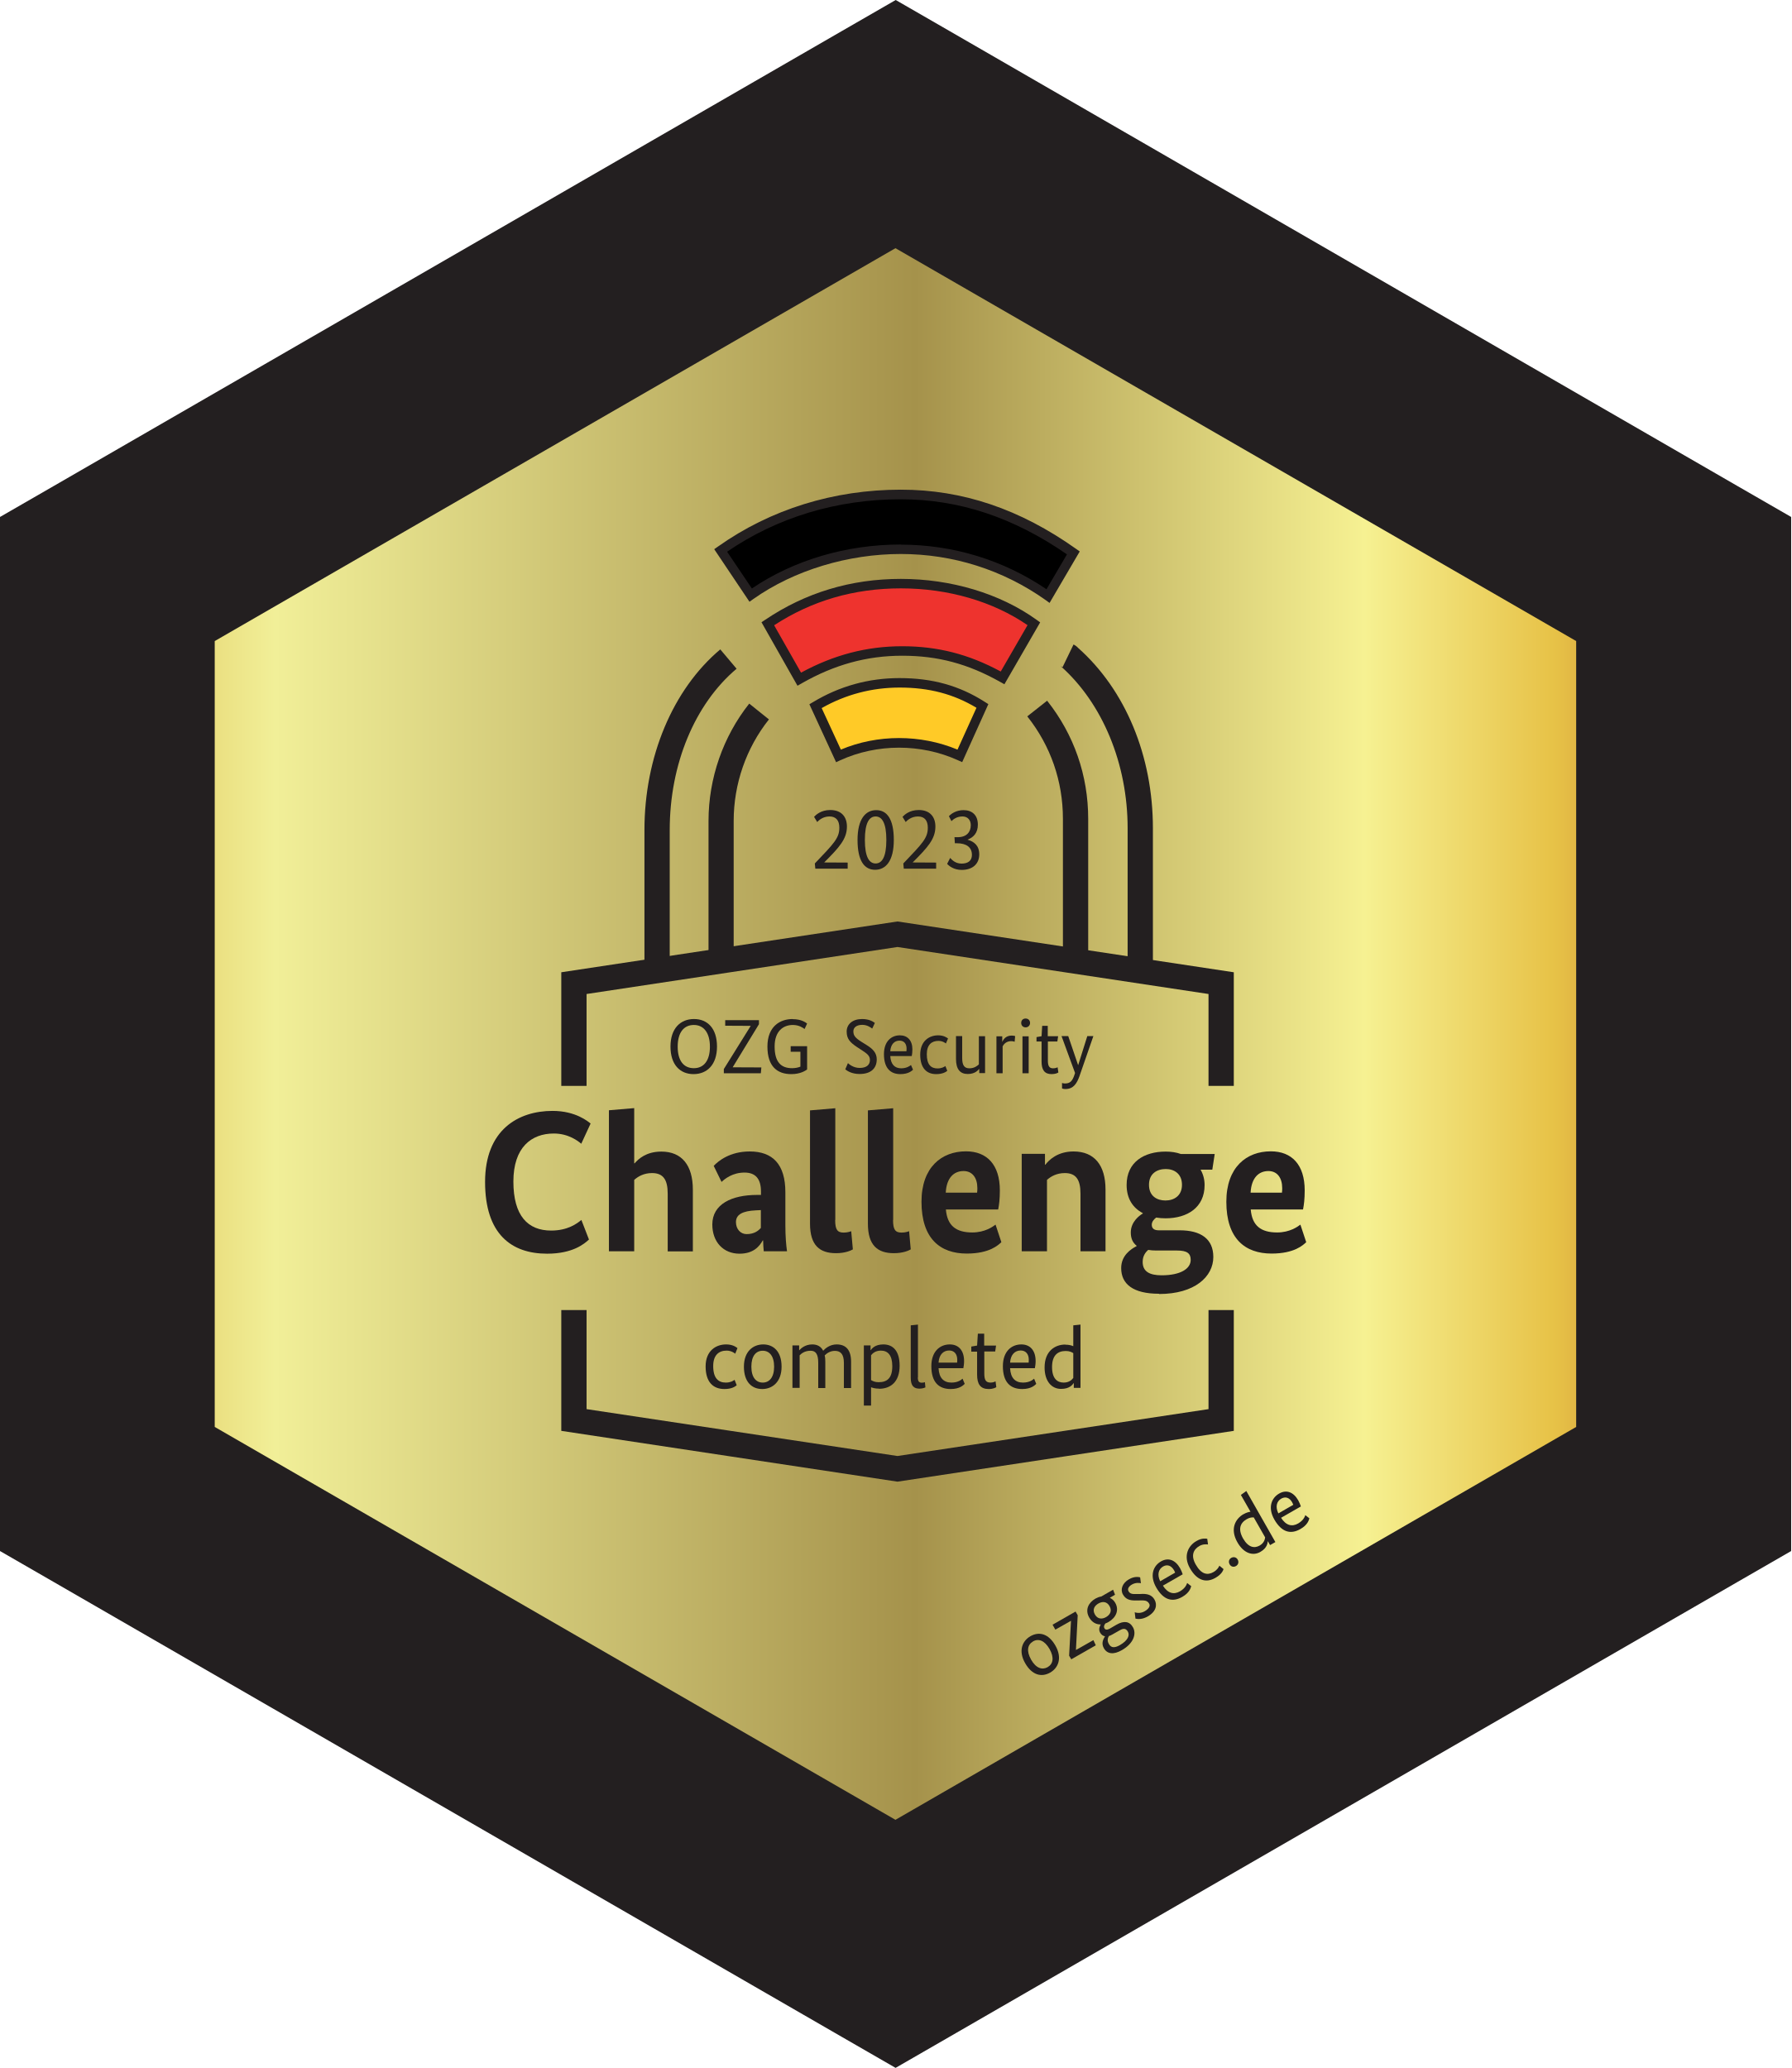
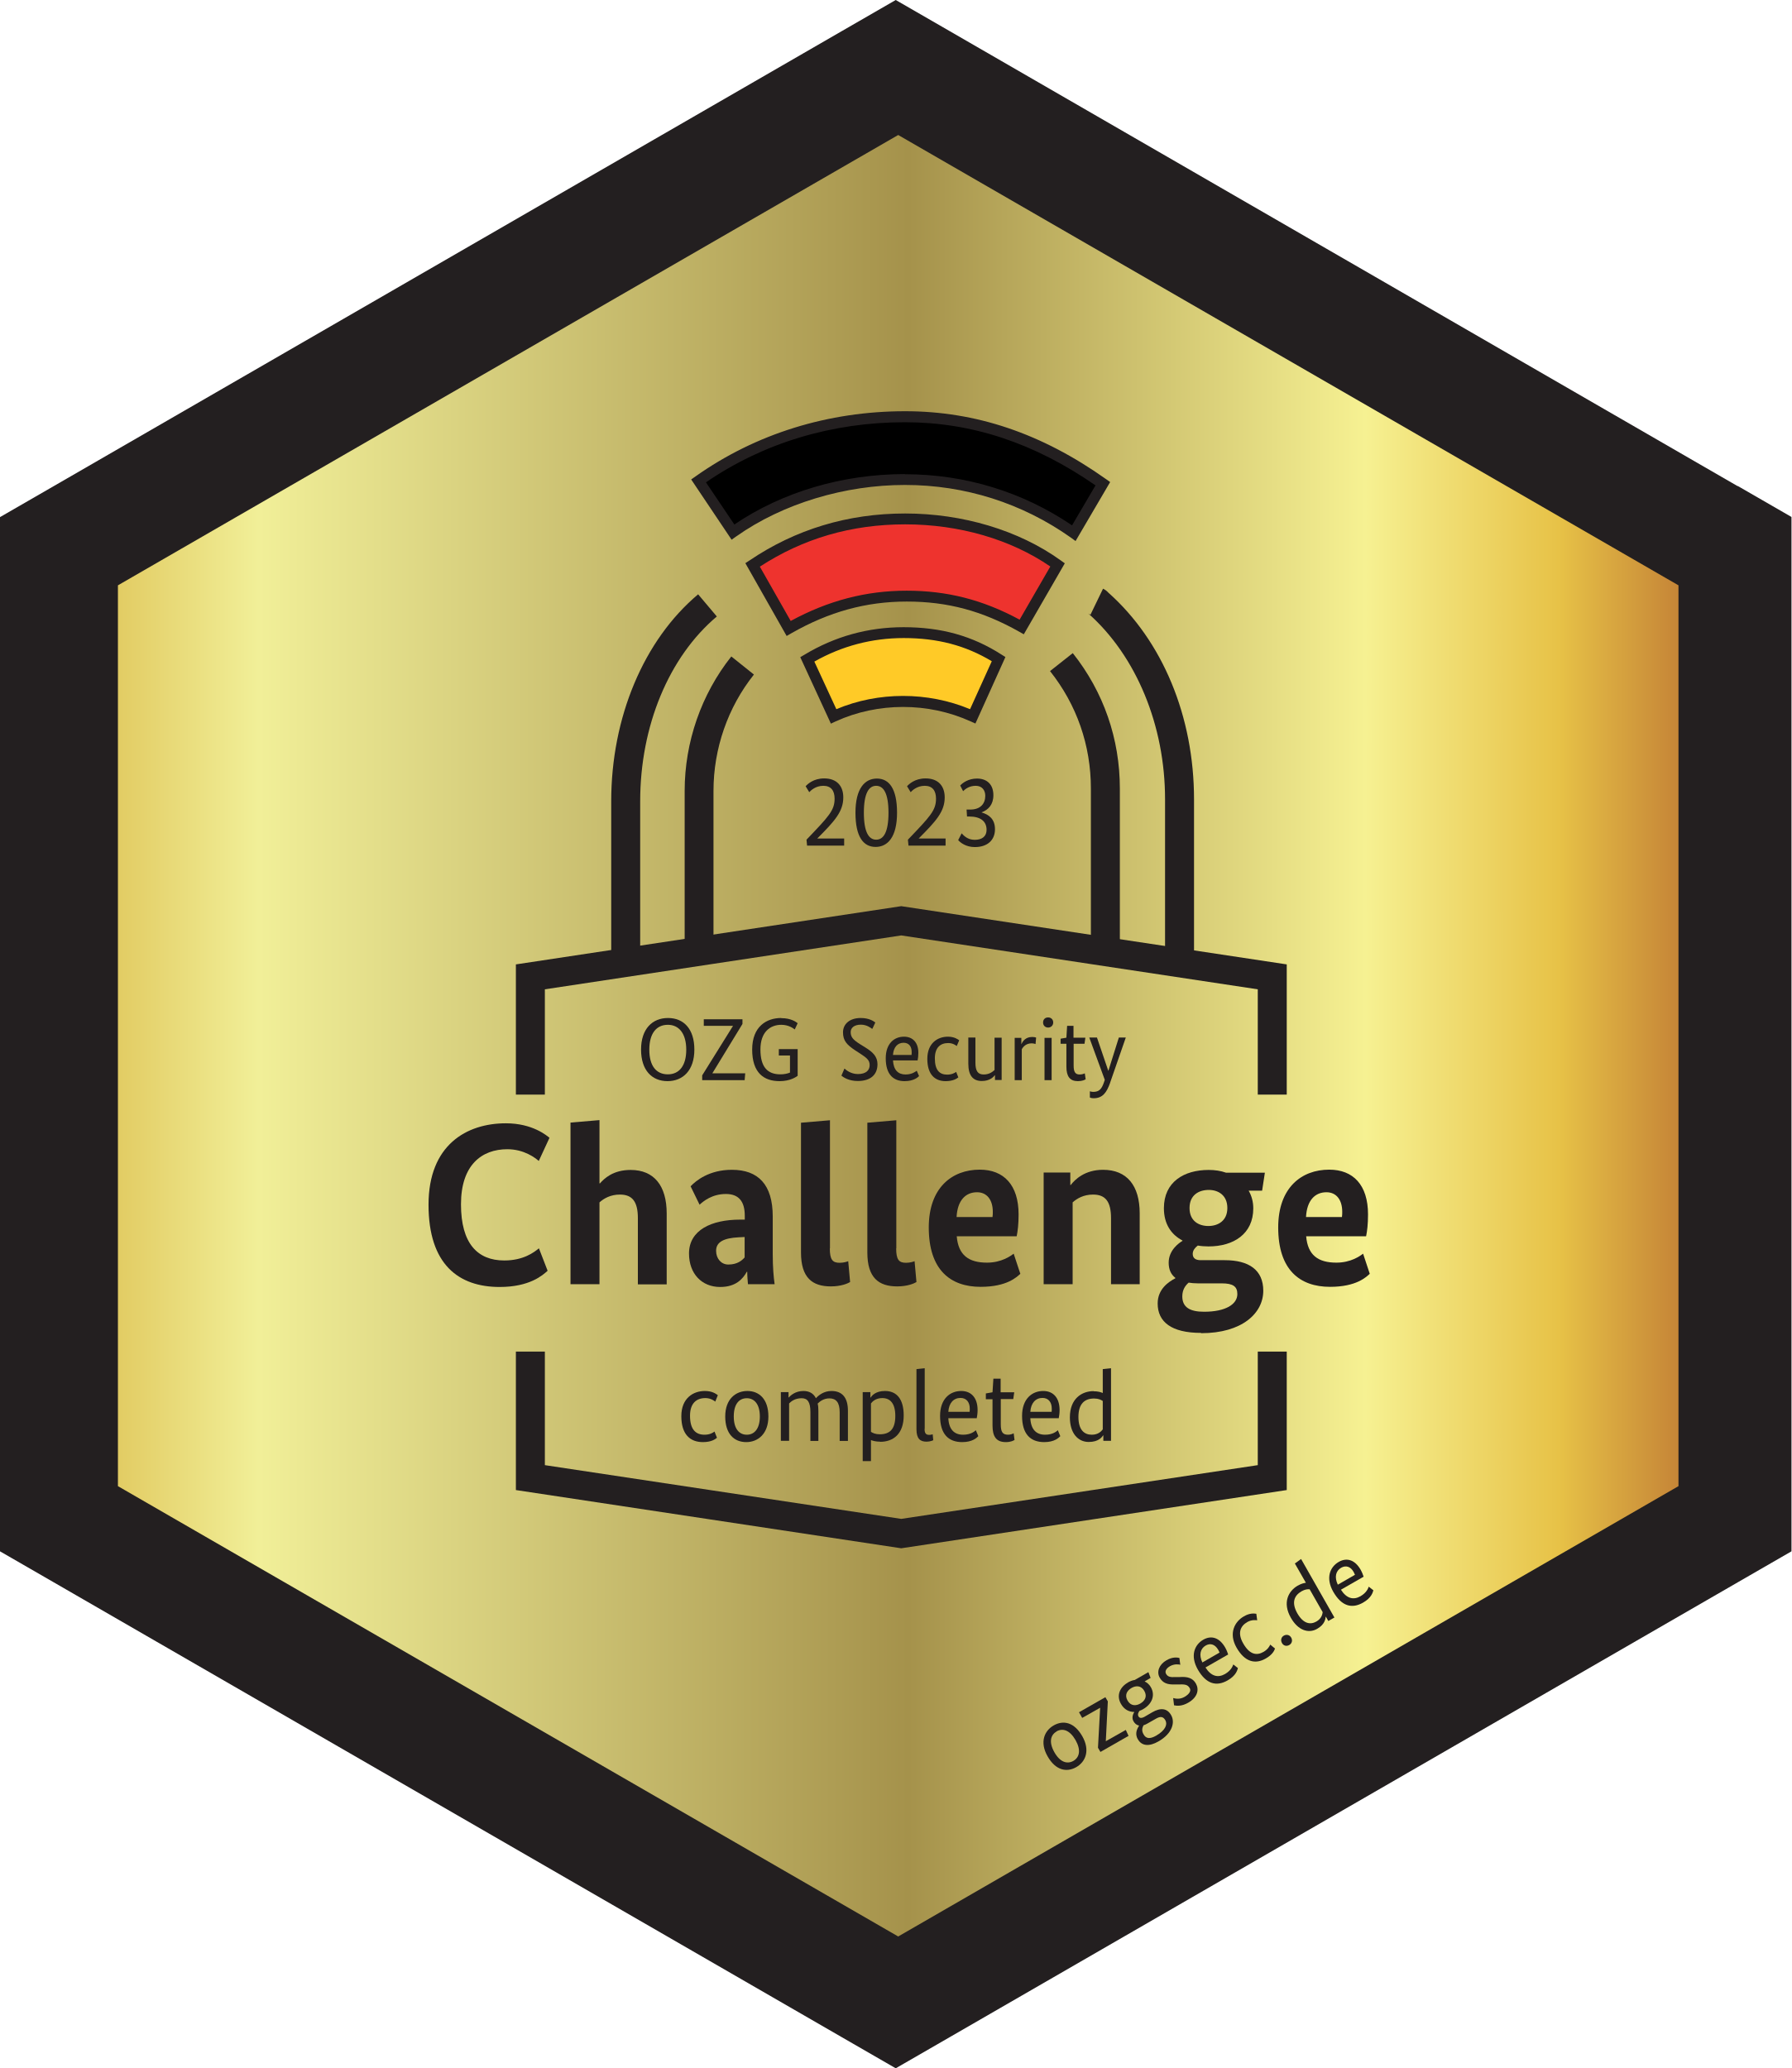
- <svg xmlns="http://www.w3.org/2000/svg" id="Layer_1" data-name="Layer 1" viewBox="0 0 141.73 163.65">
+ <svg xmlns="http://www.w3.org/2000/svg" id="Layer_1" data-name="Layer 1" viewBox="0 0 123.65 142.77">
  <defs>
-     <linearGradient id="linear-gradient" x1="2.6" y1="81.83" x2="139.42" y2="81.83" gradientUnits="userSpaceOnUse">
+     <linearGradient id="linear-gradient" x1=".86" y1="73.36" x2="122.12" y2="73.36" gradientTransform="translate(0 145.29) scale(1 -1)" gradientUnits="userSpaceOnUse">
      <stop offset="0" stop-color="#d7b23c" />
      <stop offset=".14" stop-color="#f1ef98" />
      <stop offset=".51" stop-color="#a5924b" />
      <stop offset=".77" stop-color="#f6f192" />
      <stop offset=".88" stop-color="#e7c247" />
      <stop offset=".97" stop-color="#bb7232" />
      <stop offset="1" stop-color="#bb7232" />
    </linearGradient>
  </defs>
-   <ellipse cx="71.01" cy="81.83" rx="68.41" ry="65.19" fill="url(#linear-gradient)" />
+   <path d="m61.81,8.73c16.26,0,35.84,13.7,47.3,23.05,14.05,11.46,12.99,20.34,12.99,39.34,0,14.77,1,28.93-12.24,39.91-17.69,14.67-45.85,24-48,24.09-2.31.1-36.82-10.94-54.02-30.12C-.06,96.2,1.07,73.89,1.07,71.12c0-24.62-3.36-31.44,16.94-41.6,8.16-4.08,33.42-20.79,43.8-20.79Z" fill="url(#linear-gradient)" />
  <g>
-     <path d="m91.22,76.84h-2v-11.3c0-5.09-1.98-9.88-5.29-12.82-.05-.04.02.02.14.08l.87-1.8c.18.09.3.2.36.27,3.75,3.33,5.92,8.55,5.92,14.28v11.3Z" fill="#231f20" />
-     <path d="m52.99,76.88h-2v-11.2c0-5.78,2.24-11.13,6-14.29l1.29,1.53c-3.31,2.79-5.29,7.56-5.29,12.76v11.2Z" fill="#231f20" />
-     <path d="m86.1,76.05h-2v-11.25c0-2.98-.97-5.78-2.82-8.11l1.57-1.24c2.13,2.68,3.25,5.92,3.25,9.35v11.25Z" fill="#231f20" />
-     <path d="m58.06,76.11h-2v-11.15c0-3.37,1.15-6.67,3.22-9.28l1.56,1.25c-1.8,2.26-2.79,5.11-2.79,8.03v11.15Z" fill="#231f20" />
-     <polygon points="97.62 85.93 95.62 85.93 95.62 78.66 71.01 74.94 46.41 78.66 46.41 85.93 44.41 85.93 44.41 76.94 71.01 72.92 97.62 76.94 97.62 85.93" fill="#231f20" />
-     <polygon points="71.01 117.25 44.41 113.23 44.41 103.67 46.41 103.67 46.41 111.51 71.01 115.22 95.62 111.51 95.62 103.67 97.62 103.67 97.62 113.23 71.01 117.25" fill="#231f20" />
+     <path d="m82.42,66.48h-2v-11.3c0-5.09-1.98-9.88-5.29-12.82-.05-.04.02.02.14.08l.87-1.8c.18.09.3.2.36.27,3.75,3.33,5.92,8.55,5.92,14.28v11.3h0Z" fill="#231f20" />
+     <path d="m44.19,66.52h-2v-11.2c0-5.78,2.24-11.13,6-14.29l1.29,1.53c-3.31,2.79-5.29,7.56-5.29,12.76v11.2Z" fill="#231f20" />
+     <path d="m77.3,65.69h-2v-11.25c0-2.98-.97-5.78-2.82-8.11l1.57-1.24c2.13,2.68,3.25,5.92,3.25,9.35v11.25Z" fill="#231f20" />
+     <path d="m49.26,65.75h-2v-11.15c0-3.37,1.15-6.67,3.22-9.28l1.56,1.25c-1.8,2.26-2.79,5.11-2.79,8.03v11.15h0Z" fill="#231f20" />
+     <polygon points="88.82 75.57 86.82 75.57 86.82 68.3 62.21 64.58 37.61 68.3 37.61 75.57 35.61 75.57 35.61 66.58 62.21 62.56 88.82 66.58 88.82 75.57" fill="#231f20" />
+     <polygon points="62.21 106.89 35.61 102.87 35.61 93.31 37.61 93.31 37.61 101.15 62.21 104.86 86.82 101.15 86.82 93.31 88.82 93.31 88.82 102.87 62.21 106.89" fill="#231f20" />
  </g>
  <g>
-     <path d="m58.18,107.13c-.07-.06-.32-.25-.69-.25-.61,0-1.06.35-1.06,1.22,0,.97.41,1.31,1,1.31.36,0,.58-.13.69-.22l.17.43c-.13.11-.4.3-.97.3-.88,0-1.49-.53-1.49-1.79s.84-1.74,1.62-1.74c.51,0,.76.19.9.29l-.18.45Z" fill="#231f20" />
-     <path d="m60.31,109.92c-.83,0-1.45-.56-1.45-1.77s.73-1.76,1.53-1.76,1.45.55,1.45,1.76-.73,1.77-1.53,1.77Zm.04-3.03c-.53,0-.9.4-.9,1.26s.38,1.26.9,1.26.9-.41.9-1.26-.38-1.26-.9-1.26Z" fill="#231f20" />
-     <path d="m64.74,109.83v-1.99c0-.67-.19-.95-.6-.95-.48,0-.74.23-.87.36v2.58h-.57v-3.36h.53v.38h.01c.14-.15.47-.46,1.03-.46.39,0,.69.16.86.5.17-.19.54-.5,1.07-.5.74,0,1.14.45,1.14,1.37v2.08h-.57v-1.99c0-.67-.25-.95-.71-.95-.4,0-.67.22-.81.36.04.15.05.31.05.5v2.08h-.57Z" fill="#231f20" />
-     <path d="m69.56,109.89c-.31,0-.51-.06-.64-.11v1.45h-.57v-4.76h.53v.38h.01c.09-.13.34-.46,1-.46.8,0,1.29.55,1.29,1.69,0,1.27-.71,1.82-1.63,1.82Zm-.64-2.63v1.95c.12.08.31.17.6.17.69,0,1.08-.34,1.08-1.27,0-.86-.35-1.23-.9-1.23-.46,0-.69.25-.78.37Z" fill="#231f20" />
-     <path d="m72.62,109c0,.32.1.42.32.42.12,0,.2-.03.24-.04l.04.41s-.2.1-.46.1c-.44,0-.7-.2-.7-.86v-4.15l.57-.06v4.19Z" fill="#231f20" />
-     <path d="m76.21,108.27h-1.95c.04.78.41,1.14,1.02,1.14.53,0,.79-.23.88-.31l.17.41c-.11.11-.4.41-1.11.41-.95,0-1.53-.55-1.53-1.81,0-1.18.69-1.72,1.46-1.72.69,0,1.13.47,1.13,1.32,0,.22-.03.41-.06.57Zm-1.95-.44h1.47c.01-.08.01-.15.01-.22,0-.47-.25-.74-.64-.74-.47,0-.8.34-.84.96Z" fill="#231f20" />
-     <path d="m78.75,106.95h-.87v1.74c0,.53.13.72.5.72.18,0,.32-.06.39-.1l.06.46c-.06.04-.25.15-.6.15-.66,0-.92-.38-.92-1.15v-1.81h-.46v-.4l.46-.08.06-.94h.5v.94h.94l-.07.48Z" fill="#231f20" />
-     <path d="m81.87,108.27h-1.95c.04.78.41,1.14,1.02,1.14.53,0,.79-.23.88-.31l.17.41c-.11.11-.4.41-1.11.41-.95,0-1.53-.55-1.53-1.81,0-1.18.69-1.72,1.46-1.72.69,0,1.13.47,1.13,1.32,0,.22-.03.41-.06.57Zm-1.95-.44h1.47c.01-.08.01-.15.01-.22,0-.47-.25-.74-.64-.74-.47,0-.8.34-.84.96Z" fill="#231f20" />
-     <path d="m84.29,106.41c.29,0,.5.06.63.12v-1.65l.57-.06v5.01h-.53v-.38h-.01c-.09.13-.32.46-1,.46-.74,0-1.3-.6-1.3-1.7,0-1.3.83-1.81,1.64-1.81Zm.63,2.63v-1.96c-.12-.08-.3-.17-.6-.17-.65,0-1.08.36-1.08,1.27s.41,1.23.92,1.23c.46,0,.67-.25.76-.37Z" fill="#231f20" />
+     <path d="m49.38,96.77c-.07-.06-.32-.25-.69-.25-.61,0-1.06.35-1.06,1.22,0,.97.41,1.31,1,1.31.36,0,.58-.13.69-.22l.17.43c-.13.11-.4.3-.97.3-.88,0-1.49-.53-1.49-1.79s.84-1.74,1.62-1.74c.51,0,.76.19.9.29l-.18.45h.01Z" fill="#231f20" />
+     <path d="m51.51,99.56c-.83,0-1.45-.56-1.45-1.77s.73-1.76,1.53-1.76,1.45.55,1.45,1.76-.73,1.77-1.53,1.77Zm.04-3.03c-.53,0-.9.4-.9,1.26s.38,1.26.9,1.26.9-.41.9-1.26-.38-1.26-.9-1.26Z" fill="#231f20" />
+     <path d="m55.94,99.47v-1.99c0-.67-.19-.95-.6-.95-.48,0-.74.23-.87.36v2.58h-.57v-3.36h.53v.38h0c.14-.15.47-.46,1.03-.46.39,0,.69.16.86.5.17-.19.54-.5,1.07-.5.74,0,1.14.45,1.14,1.37v2.08h-.57v-1.99c0-.67-.25-.95-.71-.95-.4,0-.67.22-.81.36.04.15.05.31.05.5v2.08h-.57,0Z" fill="#231f20" />
+     <path d="m60.76,99.53c-.31,0-.51-.06-.64-.11v1.45h-.57v-4.76h.53v.38h.01c.09-.13.34-.46,1-.46.8,0,1.29.55,1.29,1.69,0,1.27-.71,1.82-1.63,1.82h0Zm-.64-2.63v1.95c.12.08.31.17.6.17.69,0,1.08-.34,1.08-1.27,0-.86-.35-1.23-.9-1.23-.46,0-.69.25-.78.37h0Z" fill="#231f20" />
+     <path d="m63.82,98.64c0,.32.1.42.32.42.12,0,.2-.03.24-.04l.04.41s-.2.1-.46.1c-.44,0-.7-.2-.7-.86v-4.15l.57-.06v4.19h-.01Z" fill="#231f20" />
+     <path d="m67.41,97.91h-1.95c.04.78.41,1.14,1.02,1.14.53,0,.79-.23.88-.31l.17.41c-.11.11-.4.41-1.11.41-.95,0-1.53-.55-1.53-1.81,0-1.18.69-1.72,1.46-1.72.69,0,1.13.47,1.13,1.32,0,.22-.03.41-.06.57h0Zm-1.95-.44h1.47c.01-.08.01-.15.01-.22,0-.47-.25-.74-.64-.74-.47,0-.8.34-.84.96Z" fill="#231f20" />
+     <path d="m69.95,96.59h-.87v1.74c0,.53.13.72.5.72.18,0,.32-.06.39-.1l.06.46c-.06.04-.25.15-.6.15-.66,0-.92-.38-.92-1.15v-1.81h-.46v-.4l.46-.08.06-.94h.5v.94h.94l-.07.48h.01Z" fill="#231f20" />
+     <path d="m73.07,97.91h-1.95c.04.78.41,1.14,1.02,1.14.53,0,.79-.23.88-.31l.17.41c-.11.11-.4.41-1.11.41-.95,0-1.53-.55-1.53-1.81,0-1.18.69-1.72,1.46-1.72.69,0,1.13.47,1.13,1.32,0,.22-.03.41-.06.57h0Zm-1.95-.44h1.47c.01-.08.01-.15.01-.22,0-.47-.25-.74-.64-.74-.47,0-.8.34-.84.96Z" fill="#231f20" />
+     <path d="m75.49,96.05c.29,0,.5.06.63.12v-1.65l.57-.06v5.01h-.53v-.38h-.01c-.09.13-.32.46-1,.46-.74,0-1.3-.6-1.3-1.7,0-1.3.83-1.81,1.64-1.81h0Zm.63,2.63v-1.96c-.12-.08-.3-.17-.6-.17-.65,0-1.08.36-1.08,1.27s.41,1.23.92,1.23c.46,0,.67-.25.76-.37Z" fill="#231f20" />
  </g>
  <g>
-     <path d="m65.21,68.25h0s1.86.01,1.86.01v.48h-2.56l-.04-.41c1.54-1.61,1.94-2.02,1.94-2.83,0-.56-.25-.89-.78-.89s-.86.32-.97.44l-.25-.41c.14-.15.54-.54,1.28-.54.88,0,1.32.53,1.32,1.31,0,.98-.6,1.64-1.79,2.83Z" fill="#231f20" />
-     <path d="m69.24,68.83c-.84,0-1.39-.69-1.39-2.36s.64-2.36,1.48-2.36,1.39.69,1.39,2.36-.64,2.36-1.48,2.36Zm.04-4.22c-.5,0-.85.5-.85,1.86s.35,1.86.85,1.86.85-.5.85-1.86-.35-1.86-.85-1.86Z" fill="#231f20" />
-     <path d="m72.21,68.25h0s1.86.01,1.86.01v.48h-2.56l-.04-.41c1.54-1.61,1.94-2.02,1.94-2.83,0-.56-.25-.89-.78-.89s-.86.32-.97.44l-.25-.41c.14-.15.54-.54,1.28-.54.88,0,1.32.53,1.32,1.31,0,.98-.6,1.64-1.79,2.83Z" fill="#231f20" />
-     <path d="m76.56,66.45h0c.51.15.92.46.92,1.16,0,.74-.51,1.23-1.39,1.23-.62,0-1-.31-1.15-.48l.24-.47c.12.13.39.45.9.45.53,0,.82-.24.82-.69,0-.6-.43-.92-1.2-.92h-.15l-.03-.48h.26c.7,0,1.03-.41,1.03-.95,0-.38-.22-.69-.66-.69s-.72.22-.87.37l-.2-.39c.17-.19.57-.48,1.16-.48.67,0,1.13.39,1.13,1.15,0,.65-.35,1.01-.81,1.18Z" fill="#231f20" />
+     <path d="m56.41,57.89h1.86v.49h-2.56l-.04-.41c1.54-1.61,1.94-2.02,1.94-2.83,0-.56-.25-.89-.78-.89s-.86.32-.97.44l-.25-.41c.14-.15.54-.54,1.28-.54.88,0,1.32.53,1.32,1.31,0,.98-.6,1.64-1.79,2.83h-.01Z" fill="#231f20" />
+     <path d="m60.44,58.47c-.84,0-1.39-.69-1.39-2.36s.64-2.36,1.48-2.36,1.39.69,1.39,2.36-.64,2.36-1.48,2.36Zm.04-4.22c-.5,0-.85.5-.85,1.86s.35,1.86.85,1.86.85-.5.85-1.86-.35-1.86-.85-1.86Z" fill="#231f20" />
+     <path d="m63.41,57.89h1.86v.49h-2.56l-.04-.41c1.54-1.61,1.94-2.02,1.94-2.83,0-.56-.25-.89-.78-.89s-.86.32-.97.44l-.25-.41c.14-.15.54-.54,1.28-.54.88,0,1.32.53,1.32,1.31,0,.98-.6,1.64-1.79,2.83h-.01Z" fill="#231f20" />
+     <path d="m67.76,56.09h0c.51.15.92.46.92,1.16,0,.74-.51,1.23-1.39,1.23-.62,0-1-.31-1.15-.48l.24-.47c.12.13.39.45.9.45s.82-.24.82-.69c0-.6-.43-.92-1.2-.92h-.15l-.03-.48h.26c.7,0,1.03-.41,1.03-.95,0-.38-.22-.69-.66-.69s-.72.22-.87.37l-.2-.39c.17-.19.57-.48,1.16-.48.67,0,1.13.39,1.13,1.15,0,.65-.35,1.01-.81,1.18h0Z" fill="#231f20" />
  </g>
  <g>
-     <path d="m83.09,132.36c-.67.38-1.43.22-1.98-.75-.56-.98-.22-1.76.42-2.13.67-.38,1.42-.23,1.98.75.55.97.23,1.76-.42,2.13Zm-1.36-2.46c-.42.24-.54.74-.15,1.43.39.69.88.84,1.31.6.43-.25.54-.75.15-1.44-.4-.69-.88-.84-1.31-.6Z" fill="#231f20" />
-     <path d="m85.27,127.81l-.14,2.76h0s1.38-.78,1.38-.78l.19.41-1.94,1.11-.17-.29.15-2.76h0s-1.24.7-1.24.7l-.22-.39,1.82-1.04.17.29Z" fill="#231f20" />
-     <path d="m88.22,126.2l-.41.24c.18.09.33.22.43.4.33.58.06,1.18-.54,1.52-.08.05-.16.08-.24.11-.07.09-.16.25-.07.39.06.11.19.14.4.03l.55-.32c.57-.33,1.03-.28,1.3.2.29.51.07,1.27-.87,1.81-.64.37-1.16.33-1.43-.15-.24-.41-.02-.76.09-.94h0c-.17-.03-.3-.14-.39-.3-.16-.28.01-.56.06-.64h0c-.35.01-.69-.15-.92-.55-.35-.61-.06-1.18.5-1.5.15-.08.3-.14.45-.16l.94-.54.15.39Zm-1.31.69c-.31.18-.5.48-.28.87.22.39.58.38.88.21.31-.18.5-.48.28-.87-.22-.39-.58-.38-.88-.21Zm.83,2.57c-.09.16-.16.38,0,.64.17.31.45.32.86.09.66-.38.8-.79.64-1.07-.15-.26-.34-.28-.64-.11l-.6.34c-.09.05-.17.09-.24.11Z" fill="#231f20" />
-     <path d="m90.29,125.29c-.14-.03-.43-.07-.73.1-.29.17-.36.37-.27.53.12.21.3.24.67.22h.26c.54-.04.91.06,1.13.45.23.41.13.94-.53,1.32-.45.26-.79.22-.98.18l-.06-.5c.19.05.48.1.8-.09.34-.2.45-.43.34-.6-.15-.26-.37-.26-.77-.25h-.26c-.51.02-.83-.1-1.04-.47-.23-.4-.04-.91.47-1.2.43-.25.75-.19.89-.16l.06.46Z" fill="#231f20" />
-     <path d="m93.58,124.58l-1.57.9c.39.61.86.73,1.35.45.43-.25.53-.55.57-.66l.32.25c-.04.14-.13.52-.71.85-.77.44-1.48.26-2.06-.75-.54-.95-.23-1.71.38-2.06.56-.32,1.12-.14,1.51.54.1.18.16.34.21.49Zm-1.78.55l1.18-.68c-.03-.08-.06-.13-.09-.19-.22-.38-.54-.48-.86-.3-.38.22-.48.65-.24,1.16Z" fill="#231f20" />
-     <path d="m95.57,122.22c-.08-.01-.37-.05-.67.12-.49.28-.69.77-.29,1.47.44.78.93.87,1.41.59.29-.17.41-.38.46-.5l.33.27c-.05.15-.18.43-.64.69-.71.41-1.44.26-2.02-.76-.56-.99-.12-1.79.51-2.15.41-.24.7-.2.86-.18l.06.45Z" fill="#231f20" />
-     <path d="m97.79,123.93c-.18.1-.39.06-.5-.14-.11-.2-.05-.41.13-.51.18-.1.4-.06.51.14.11.2.04.41-.14.51Z" fill="#231f20" />
-     <path d="m98.38,119.83c.24-.14.43-.18.56-.2l-.76-1.33.43-.31,2.3,4.04-.42.24-.17-.3h-.01c-.02.15-.05.53-.59.84-.59.34-1.32.12-1.82-.77-.59-1.04-.17-1.84.49-2.22Zm1.72,1.83l-.9-1.58c-.13-.01-.32,0-.56.14-.52.3-.7.79-.29,1.52.42.73.9.8,1.31.57.37-.21.42-.51.44-.65Z" fill="#231f20" />
-     <path d="m102.93,119.21l-1.57.9c.39.61.86.73,1.35.45.43-.25.53-.55.57-.66l.32.25c-.04.14-.13.52-.71.85-.77.44-1.48.26-2.06-.75-.54-.95-.23-1.71.38-2.06.56-.32,1.12-.14,1.51.54.1.18.16.34.21.49Zm-1.78.55l1.18-.68c-.03-.07-.06-.13-.09-.19-.21-.38-.53-.48-.86-.3-.38.22-.48.65-.24,1.16Z" fill="#231f20" />
+     <path d="m74.29,122c-.67.38-1.43.22-1.98-.75-.56-.98-.22-1.76.42-2.13.67-.38,1.42-.23,1.98.75.55.97.23,1.76-.42,2.13Zm-1.36-2.46c-.42.24-.54.74-.15,1.43.39.69.88.84,1.31.6.43-.25.54-.75.15-1.44-.4-.69-.88-.84-1.31-.6h0Z" fill="#231f20" />
+     <path d="m76.47,117.45l-.14,2.76h0l1.38-.78.19.41-1.94,1.11-.17-.29.15-2.76h0l-1.24.7-.22-.39,1.82-1.04.17.29h0Z" fill="#231f20" />
+     <path d="m79.42,115.84l-.41.24c.18.09.33.22.43.4.33.58.06,1.18-.54,1.52-.08.05-.16.08-.24.11-.07.09-.16.25-.07.39.06.11.19.14.4.03l.55-.32c.57-.33,1.03-.28,1.3.2.29.51.07,1.27-.87,1.81-.64.37-1.16.33-1.43-.15-.24-.41-.02-.76.09-.94h0c-.17-.03-.3-.14-.39-.3-.16-.28.01-.56.06-.64h0c-.35,0-.69-.15-.92-.55-.35-.61-.06-1.18.5-1.5.15-.08.3-.14.45-.16l.94-.54.15.39h0Zm-1.31.69c-.31.18-.5.48-.28.87.22.39.58.38.88.21.31-.18.5-.48.28-.87s-.58-.38-.88-.21Zm.83,2.57c-.09.16-.16.38,0,.64.17.31.45.32.86.09.66-.38.8-.79.64-1.07-.15-.26-.34-.28-.64-.11l-.6.34c-.09.05-.17.09-.24.11h-.02Z" fill="#231f20" />
+     <path d="m81.49,114.93c-.14-.03-.43-.07-.73.1-.29.17-.36.37-.27.53.12.21.3.24.67.22h.26c.54-.04.91.06,1.13.45.23.41.13.94-.53,1.32-.45.26-.79.22-.98.18l-.06-.5c.19.05.48.1.8-.09.34-.2.45-.43.34-.6-.15-.26-.37-.26-.77-.25h-.26c-.51.02-.83-.1-1.04-.47-.23-.4-.04-.91.47-1.2.43-.25.75-.19.89-.16l.06.46h.02Z" fill="#231f20" />
+     <path d="m84.78,114.22l-1.57.9c.39.61.86.73,1.35.45.43-.25.53-.55.57-.66l.32.25c-.04.14-.13.52-.71.85-.77.44-1.48.26-2.06-.75-.54-.95-.23-1.71.38-2.06.56-.32,1.12-.14,1.51.54.1.18.16.34.21.49h0Zm-1.78.55l1.18-.68c-.03-.08-.06-.13-.09-.19-.22-.38-.54-.48-.86-.3-.38.22-.48.65-.24,1.16h0Z" fill="#231f20" />
+     <path d="m86.77,111.86c-.08-.01-.37-.05-.67.12-.49.28-.69.77-.29,1.47.44.78.93.87,1.41.59.29-.17.41-.38.46-.5l.33.27c-.05.15-.18.43-.64.69-.71.41-1.44.26-2.02-.76-.56-.99-.12-1.79.51-2.15.41-.24.7-.2.86-.18l.06.45h-.01Z" fill="#231f20" />
+     <path d="m88.99,113.57c-.18.1-.39.06-.5-.14s-.05-.41.13-.51.4-.06.51.14.04.41-.14.51Z" fill="#231f20" />
+     <path d="m89.58,109.47c.24-.14.43-.18.56-.2l-.76-1.33.43-.31,2.3,4.04-.42.24-.17-.3h-.01c-.02.15-.05.53-.59.84-.59.34-1.32.12-1.82-.77-.59-1.04-.17-1.84.49-2.22h-.01Zm1.72,1.83l-.9-1.58c-.13-.01-.32,0-.56.14-.52.3-.7.79-.29,1.52.42.73.9.8,1.31.57.37-.21.42-.51.44-.65Z" fill="#231f20" />
+     <path d="m94.13,108.85l-1.57.9c.39.61.86.73,1.35.45.43-.25.53-.55.57-.66l.32.25c-.04.14-.13.52-.71.85-.77.44-1.48.26-2.06-.75-.54-.95-.23-1.71.38-2.06.56-.32,1.12-.14,1.51.54.1.18.16.34.21.49h0Zm-1.78.55l1.18-.68c-.03-.07-.06-.13-.09-.19-.21-.38-.53-.48-.86-.3-.38.22-.48.65-.24,1.16h0Z" fill="#231f20" />
  </g>
  <g>
    <g>
      <g>
-         <path d="m65.43,57.84c1.74-.8,3.67-1.23,5.71-1.23s3.96.43,5.7,1.22" fill="#ffca27" />
-         <path d="m65.59,58.18l-.31-.68c3.63-1.67,8.03-1.68,11.72-.01l-.31.68c-3.49-1.58-7.66-1.57-11.1.01Z" fill="#231f20" />
+         <path d="m56.63,47.48c1.74-.8,3.67-1.23,5.71-1.23s3.96.43,5.7,1.22" fill="#ffca27" />
+         <path d="m56.79,47.82l-.31-.68c3.63-1.67,8.03-1.68,11.72,0l-.31.68c-3.49-1.58-7.66-1.57-11.1,0Z" fill="#231f20" />
      </g>
      <g>
-         <path d="m66.34,59.81l-1.81-3.94c2.09-1.27,4.32-1.85,6.65-1.85s4.46.48,6.56,1.83l-1.79,3.95c-3.02-1.37-6.64-1.36-9.61,0Z" fill="#ffca27" />
-         <path d="m66.15,60.31l-2.11-4.58.29-.17c2.09-1.26,4.39-1.9,6.84-1.9,2.6,0,4.75.6,6.76,1.89l.27.17-2.07,4.59-.34-.15c-2.93-1.33-6.4-1.32-9.3,0l-.34.16Zm-1.14-4.28l1.52,3.29c2.9-1.22,6.3-1.22,9.23,0l1.5-3.31c-1.81-1.09-3.75-1.6-6.08-1.6-2.2,0-4.27.55-6.16,1.62Z" fill="#231f20" />
+         <path d="m57.54,49.45l-1.81-3.94c2.09-1.27,4.32-1.85,6.65-1.85s4.46.48,6.56,1.83l-1.79,3.95c-3.02-1.37-6.64-1.36-9.61,0h0Z" fill="#ffca27" />
+         <path d="m57.35,49.95l-2.11-4.58.29-.17c2.09-1.26,4.39-1.9,6.84-1.9,2.6,0,4.75.6,6.76,1.89l.27.17-2.07,4.59-.34-.15c-2.93-1.33-6.4-1.32-9.3,0l-.34.16h0Zm-1.14-4.28l1.52,3.29c2.9-1.22,6.3-1.22,9.23,0l1.5-3.31c-1.81-1.09-3.75-1.6-6.08-1.6-2.2,0-4.27.55-6.16,1.62h0Z" fill="#231f20" />
      </g>
    </g>
    <g>
-       <path d="m79.31,53.64c-2.56-1.44-5.02-2.13-7.95-2.13s-5.61.79-8.14,2.23l-2.48-4.38c3.26-2.21,6.82-3.18,10.53-3.18s7.46.97,10.52,3.17l-2.48,4.29Z" fill="#ee332e" />
-       <path d="m63.09,54.25l-2.84-5.01.29-.19c3.18-2.15,6.79-3.24,10.74-3.24s7.84,1.15,10.74,3.24l.28.2-2.83,4.9-.32-.18c-2.55-1.44-4.95-2.08-7.76-2.08s-5.37.71-7.95,2.18l-.33.19Zm-1.84-4.77l2.13,3.75c2.59-1.41,5.21-2.09,8-2.09s5.25.62,7.8,2l2.12-3.67c-2.74-1.88-6.29-2.91-10.02-2.91s-7.05.98-10.03,2.92Z" fill="#231f20" />
+       <path d="m70.51,43.28c-2.56-1.44-5.02-2.13-7.95-2.13s-5.61.79-8.14,2.23l-2.48-4.38c3.26-2.21,6.82-3.18,10.53-3.18s7.46.97,10.52,3.17c0,0-2.48,4.29-2.48,4.29Z" fill="#ee332e" />
+       <path d="m54.29,43.89l-2.84-5.01.29-.19c3.18-2.15,6.79-3.24,10.74-3.24s7.84,1.15,10.74,3.24l.28.2-2.83,4.9-.32-.18c-2.55-1.44-4.95-2.08-7.76-2.08s-5.37.71-7.95,2.18l-.33.19h-.02Zm-1.84-4.77l2.13,3.75c2.59-1.41,5.21-2.09,8-2.09s5.25.62,7.8,2l2.12-3.67c-2.74-1.88-6.29-2.91-10.02-2.91s-7.05.98-10.03,2.92h0Z" fill="#231f20" />
    </g>
    <g>
-       <path d="m82.93,47.17c-3.41-2.42-7.44-3.7-11.65-3.7s-8.46,1.21-11.88,3.63l-2.37-3.54c4.15-2.94,9.13-4.43,14.25-4.43s9.51,1.68,13.65,4.62l-2,3.41Z" />
-       <path d="m83.04,47.71l-.33-.24c-3.35-2.37-7.3-3.63-11.44-3.63s-8.42,1.27-11.66,3.56l-.31.22-2.79-4.16.3-.21c4.15-2.94,9.15-4.5,14.47-4.5,4.88,0,9.42,1.53,13.87,4.69l.28.2-2.38,4.06Zm-11.77-4.61c4.15,0,8.13,1.22,11.53,3.53l1.62-2.76c-4.23-2.93-8.54-4.36-13.16-4.36-5.03,0-9.77,1.43-13.73,4.15l1.96,2.91c3.32-2.25,7.48-3.48,11.78-3.48Z" fill="#231f20" />
+       <path d="m74.13,36.81c-3.41-2.42-7.44-3.7-11.65-3.7s-8.46,1.21-11.88,3.63l-2.37-3.54c4.15-2.94,9.13-4.43,14.25-4.43s9.51,1.68,13.65,4.62l-2,3.41h0Z" />
+       <path d="m74.24,37.35l-.33-.24c-3.35-2.37-7.3-3.63-11.44-3.63s-8.42,1.27-11.66,3.56l-.31.22-2.79-4.16.3-.21c4.15-2.94,9.15-4.5,14.47-4.5,4.88,0,9.42,1.53,13.87,4.69l.28.2-2.38,4.06h0Zm-11.77-4.61c4.15,0,8.13,1.22,11.53,3.53l1.62-2.76c-4.23-2.93-8.54-4.36-13.16-4.36-5.03,0-9.77,1.43-13.73,4.15l1.96,2.91c3.32-2.25,7.48-3.48,11.78-3.48h0Z" fill="#231f20" />
    </g>
  </g>
  <g>
-     <path d="m54.88,85c-1.08,0-1.83-.75-1.83-2.18s.78-2.18,1.86-2.18,1.82.75,1.82,2.18-.78,2.18-1.86,2.18Zm.02-3.89c-.79,0-1.28.59-1.28,1.72s.49,1.7,1.28,1.7,1.27-.6,1.27-1.7-.49-1.72-1.27-1.72Z" fill="#231f20" />
-     <path d="m60.05,81.05l-2.08,3.41h0s2.27.01,2.27.01l-.04.46h-2.93v-.33l2.13-3.42h0s-2.02-.01-2.02-.01v-.44h2.67v.33Z" fill="#231f20" />
-     <path d="m62.73,80.65c.68,0,1.03.27,1.13.35l-.2.43c-.11-.08-.42-.32-.93-.32-.75,0-1.44.48-1.44,1.7s.49,1.72,1.38,1.72c.26,0,.48-.05.66-.12v-1.18h-.77v-.44h1.3v1.84c-.12.09-.52.37-1.25.37-1.09,0-1.89-.58-1.89-2.18s1-2.18,2-2.18Z" fill="#231f20" />
-     <path d="m69,81.39c-.07-.05-.36-.29-.77-.29-.48,0-.71.23-.71.51,0,.33.14.52.65.84l.37.23c.5.31.83.62.83,1.15,0,.71-.46,1.16-1.36,1.16-.63,0-1-.26-1.13-.37l.21-.49c.1.09.43.38.93.38.57,0,.81-.27.81-.62,0-.33-.19-.49-.65-.79l-.37-.24c-.55-.37-.82-.65-.82-1.23s.47-.99,1.22-.99c.6,0,.9.23,1.01.31l-.2.43Z" fill="#231f20" />
-     <path d="m72.14,83.57h-1.7c.04.66.35.97.87.97.44,0,.69-.2.77-.26l.16.37c-.07.07-.35.35-1,.35-.79,0-1.3-.48-1.3-1.58,0-1.02.59-1.49,1.26-1.49.6,0,.99.4.99,1.11,0,.21-.02.38-.05.53Zm-1.7-.38h1.28c.01-.07.01-.13.01-.2,0-.41-.21-.64-.56-.64-.41,0-.69.3-.73.83Z" fill="#231f20" />
-     <path d="m74.85,82.58c-.07-.05-.27-.21-.6-.21-.53,0-.92.3-.92,1.06,0,.83.34,1.12.85,1.12.32,0,.53-.12.62-.19l.15.38c-.11.09-.37.26-.88.26-.73,0-1.26-.45-1.26-1.54s.72-1.53,1.42-1.53c.44,0,.69.18.78.25l-.17.4Z" fill="#231f20" />
-     <path d="m76.13,83.73c0,.57.17.81.57.81s.63-.2.75-.31v-2.23h.49v2.92h-.46v-.33h-.01c-.09.11-.33.4-.9.4-.6,0-.93-.37-.93-1.19v-1.81h.49v1.73Z" fill="#231f20" />
-     <path d="m80.28,82.44s-.11-.05-.27-.05c-.39,0-.59.24-.68.41v2.13h-.49v-2.92h.46v.43h.01c.09-.21.29-.49.74-.49.12,0,.2.02.27.04l-.04.45Z" fill="#231f20" />
-     <path d="m81.15,81.3c-.19,0-.35-.13-.35-.35s.15-.35.35-.35.35.14.35.35-.16.35-.35.35Zm.24,3.63h-.49v-2.92h.49v2.92Z" fill="#231f20" />
-     <path d="m83.67,82.42h-.76v1.51c0,.44.12.61.41.61.18,0,.3-.05.36-.08l.06.41c-.06.04-.23.13-.54.13-.55,0-.79-.33-.79-1v-1.58h-.4v-.35l.4-.07.05-.82h.44v.82h.82l-.06.42Z" fill="#231f20" />
-     <path d="m85.43,85.11c-.24.68-.52,1.07-1.14,1.07-.15,0-.24-.04-.26-.05v-.43s.12.04.23.04c.4,0,.58-.18.74-.65l.06-.18-1.07-2.92h.53l.78,2.29h.01l.72-2.29h.48l-1.08,3.11Z" fill="#231f20" />
+     <path d="m46.08,74.64c-1.08,0-1.83-.75-1.83-2.18s.78-2.18,1.86-2.18,1.82.75,1.82,2.18-.78,2.18-1.86,2.18h.01Zm.02-3.89c-.79,0-1.28.59-1.28,1.72s.49,1.7,1.28,1.7,1.27-.6,1.27-1.7-.49-1.72-1.27-1.72Z" fill="#231f20" />
+     <path d="m51.25,70.69l-2.08,3.41h2.27s-.04.47-.04.47h-2.93v-.33l2.13-3.42h-2.02v-.45h2.67v.33h0Z" fill="#231f20" />
+     <path d="m53.93,70.29c.68,0,1.03.27,1.13.35l-.2.43c-.11-.08-.42-.32-.93-.32-.75,0-1.44.48-1.44,1.7s.49,1.72,1.38,1.72c.26,0,.48-.05.66-.12v-1.18h-.77v-.44h1.3v1.84c-.12.09-.52.37-1.25.37-1.09,0-1.89-.58-1.89-2.18s1-2.18,2-2.18h0Z" fill="#231f20" />
+     <path d="m60.2,71.03c-.07-.05-.36-.29-.77-.29-.48,0-.71.23-.71.51,0,.33.14.52.65.84l.37.23c.5.31.83.62.83,1.15,0,.71-.46,1.16-1.36,1.16-.63,0-1-.26-1.13-.37l.21-.49c.1.09.43.38.93.38.57,0,.81-.27.81-.62,0-.33-.19-.49-.65-.79l-.37-.24c-.55-.37-.82-.65-.82-1.23s.47-.99,1.22-.99c.6,0,.9.23,1.01.31l-.2.43h-.02Z" fill="#231f20" />
+     <path d="m63.34,73.21h-1.7c.04.66.35.97.87.97.44,0,.69-.2.77-.26l.16.37c-.07.07-.35.35-1,.35-.79,0-1.3-.48-1.3-1.58,0-1.02.59-1.49,1.26-1.49.6,0,.99.4.99,1.11,0,.21-.02.38-.05.53Zm-1.7-.38h1.28c.01-.07.01-.13.01-.2,0-.41-.21-.64-.56-.64-.41,0-.69.3-.73.83h0Z" fill="#231f20" />
+     <path d="m66.05,72.22c-.07-.05-.27-.21-.6-.21-.53,0-.92.3-.92,1.06,0,.83.34,1.12.85,1.12.32,0,.53-.12.62-.19l.15.38c-.11.09-.37.26-.88.26-.73,0-1.26-.45-1.26-1.54s.72-1.53,1.42-1.53c.44,0,.69.18.78.25l-.17.4h0Z" fill="#231f20" />
+     <path d="m67.33,73.37c0,.57.17.81.57.81s.63-.2.75-.31v-2.23h.49v2.92h-.46v-.33h-.01c-.09.11-.33.4-.9.4-.6,0-.93-.37-.93-1.19v-1.81h.49v1.73h0Z" fill="#231f20" />
+     <path d="m71.48,72.08s-.11-.05-.27-.05c-.39,0-.59.24-.68.41v2.13h-.49v-2.92h.46v.43h.01c.09-.21.29-.49.74-.49.12,0,.2.02.27.04l-.04.45Z" fill="#231f20" />
+     <path d="m72.35,70.94c-.19,0-.35-.13-.35-.35s.15-.35.35-.35.35.14.35.35-.16.35-.35.35Zm.24,3.63h-.49v-2.92h.49v2.92Z" fill="#231f20" />
+     <path d="m74.87,72.06h-.76v1.51c0,.44.12.61.41.61.18,0,.3-.05.36-.08l.06.41c-.06.04-.23.13-.54.13-.55,0-.79-.33-.79-1v-1.58h-.4v-.35l.4-.07.05-.82h.44v.82h.82l-.06.42h0Z" fill="#231f20" />
+     <path d="m76.63,74.75c-.24.68-.52,1.07-1.14,1.07-.15,0-.24-.04-.26-.05v-.43s.12.04.23.04c.4,0,.58-.18.74-.65l.06-.18-1.07-2.92h.53l.78,2.29h.01l.72-2.29h.48l-1.08,3.11h0Z" fill="#231f20" />
  </g>
  <g>
-     <path d="m43.72,87.91c1.85,0,2.83.86,3.01,1l-.74,1.6c-.24-.21-1.01-.81-2.17-.81-1.77,0-3.2,1.09-3.2,3.8s1.14,3.88,2.99,3.88c1.31,0,2.04-.55,2.39-.84l.6,1.55c-.35.32-1.25,1.12-3.31,1.12-2.83,0-4.91-1.55-4.91-5.68s2.63-5.62,5.34-5.62Z" fill="#231f20" />
-     <path d="m52.83,99.02v-4.56c0-1.14-.38-1.63-1.24-1.63-.65,0-1.11.27-1.41.54v5.65h-2v-11.16l2-.17v4.37h.03c.29-.33.9-.93,2.12-.93,1.62,0,2.49,1.09,2.49,3.01v4.89h-2Z" fill="#231f20" />
-     <path d="m59.89,94.56h.32v-.27c0-1-.43-1.5-1.3-1.5-.95,0-1.55.49-1.82.74l-.62-1.27c.36-.38,1.27-1.14,2.85-1.14,1.81,0,2.82,1.01,2.82,3.23v2.6c0,.89.06,1.58.13,2.07h-1.84c-.02-.22-.05-.55-.05-.86h-.03c-.27.48-.74,1.05-1.84,1.05-1.27,0-2.15-.92-2.15-2.31,0-1.62,1.55-2.34,3.53-2.34Zm-.81,3.1c.6,0,.93-.27,1.12-.49v-1.41l-.4.02c-1.03.05-1.57.32-1.57.93,0,.55.36.95.84.95Z" fill="#231f20" />
-     <path d="m66.08,96.54c0,.79.19,1,.68,1,.29,0,.51-.08.59-.11l.13,1.44c-.17.1-.62.3-1.33.3-1.28,0-2.06-.6-2.06-2.34v-8.96l2-.17v8.85Z" fill="#231f20" />
-     <path d="m70.66,96.54c0,.79.19,1,.68,1,.29,0,.51-.08.59-.11l.13,1.44c-.17.1-.62.3-1.33.3-1.28,0-2.06-.6-2.06-2.34v-8.96l2-.17v8.85Z" fill="#231f20" />
-     <path d="m78.97,95.71h-4.13c.11,1.3.82,1.82,2.09,1.82,1,0,1.63-.46,1.84-.62l.46,1.39c-.24.22-.92.9-2.74.9-2.09,0-3.58-1.17-3.58-4.1,0-2.74,1.6-3.99,3.52-3.99,1.66,0,2.68,1.06,2.68,3.09,0,.7-.06,1.14-.13,1.5Zm-4.15-1.33h2.49c.02-.14.02-.25.02-.36,0-.82-.4-1.35-1.09-1.35-.78,0-1.35.55-1.41,1.71Z" fill="#231f20" />
-     <path d="m85.49,99.02v-4.56c0-1.14-.38-1.63-1.24-1.63-.65,0-1.11.27-1.41.54v5.65h-2v-7.71h1.84v.86h.03c.29-.38.97-1.05,2.23-1.05,1.65,0,2.53,1.09,2.53,3.01v4.89h-2Z" fill="#231f20" />
-     <path d="m91.7,102.38c-2.04,0-2.99-.76-2.99-2.03,0-1,.76-1.5,1.22-1.74v-.03c-.32-.25-.46-.6-.46-1.05,0-.86.71-1.36.95-1.5v-.03c-.78-.41-1.28-1.14-1.28-2.23,0-1.81,1.38-2.64,3.09-2.64.43,0,.84.06,1.2.19h2.68l-.19,1.24h-.93c.21.36.32.78.32,1.22,0,1.77-1.36,2.63-3.09,2.63-.25,0-.51-.02-.74-.06-.17.13-.35.32-.35.57,0,.27.16.44.55.44h1.66c1.66,0,2.66.67,2.66,2.11,0,1.55-1.46,2.93-4.29,2.93Zm.21-1.46c1.5,0,2.3-.52,2.3-1.22,0-.52-.29-.74-1.08-.74h-1.65c-.24,0-.44-.02-.63-.05-.22.19-.44.48-.44.95,0,.76.54,1.06,1.5,1.06Zm.33-8.41c-.7,0-1.33.36-1.33,1.25s.63,1.24,1.3,1.24,1.31-.36,1.31-1.24-.62-1.25-1.28-1.25Z" fill="#231f20" />
-     <path d="m103.09,95.71h-4.13c.11,1.3.82,1.82,2.09,1.82,1,0,1.63-.46,1.84-.62l.46,1.39c-.24.22-.92.9-2.74.9-2.09,0-3.58-1.17-3.58-4.1,0-2.74,1.6-3.99,3.52-3.99,1.66,0,2.68,1.06,2.68,3.09,0,.7-.06,1.14-.13,1.5Zm-4.15-1.33h2.49c.02-.14.02-.25.02-.36,0-.82-.4-1.35-1.09-1.35-.78,0-1.35.55-1.41,1.71Z" fill="#231f20" />
+     <path d="m34.92,77.55c1.85,0,2.83.86,3.01,1l-.74,1.6c-.24-.21-1.01-.81-2.17-.81-1.77,0-3.2,1.09-3.2,3.8s1.14,3.88,2.99,3.88c1.31,0,2.04-.55,2.39-.84l.6,1.55c-.35.32-1.25,1.12-3.31,1.12-2.83,0-4.91-1.55-4.91-5.68s2.63-5.62,5.34-5.62Z" fill="#231f20" />
+     <path d="m44.03,88.66v-4.56c0-1.14-.38-1.63-1.24-1.63-.65,0-1.11.27-1.41.54v5.65h-2v-11.16l2-.17v4.37h.03c.29-.33.9-.93,2.12-.93,1.62,0,2.49,1.09,2.49,3.01v4.89h-2,.01Z" fill="#231f20" />
+     <path d="m51.09,84.2h.32v-.27c0-1-.43-1.5-1.3-1.5-.95,0-1.55.49-1.82.74l-.62-1.27c.36-.38,1.27-1.14,2.85-1.14,1.81,0,2.82,1.01,2.82,3.23v2.6c0,.89.06,1.58.13,2.07h-1.84c-.02-.22-.05-.55-.05-.86h-.03c-.27.48-.74,1.05-1.84,1.05-1.27,0-2.15-.92-2.15-2.31,0-1.62,1.55-2.34,3.53-2.34h0Zm-.81,3.1c.6,0,.93-.27,1.12-.49v-1.41l-.4.02c-1.03.05-1.57.32-1.57.93,0,.55.36.95.84.95h.01Z" fill="#231f20" />
+     <path d="m57.28,86.18c0,.79.19,1,.68,1,.29,0,.51-.08.59-.11l.13,1.44c-.17.1-.62.3-1.33.3-1.28,0-2.06-.6-2.06-2.34v-8.96l2-.17v8.85h0Z" fill="#231f20" />
+     <path d="m61.86,86.18c0,.79.19,1,.68,1,.29,0,.51-.08.59-.11l.13,1.44c-.17.1-.62.3-1.33.3-1.28,0-2.06-.6-2.06-2.34v-8.96l2-.17v8.85h0Z" fill="#231f20" />
+     <path d="m70.17,85.35h-4.13c.11,1.3.82,1.82,2.09,1.82,1,0,1.63-.46,1.84-.62l.46,1.39c-.24.22-.92.9-2.74.9-2.09,0-3.58-1.17-3.58-4.1,0-2.74,1.6-3.99,3.52-3.99,1.66,0,2.68,1.06,2.68,3.09,0,.7-.06,1.14-.13,1.5h0Zm-4.15-1.33h2.49c.02-.14.02-.25.02-.36,0-.82-.4-1.35-1.09-1.35-.78,0-1.35.55-1.41,1.71h0Z" fill="#231f20" />
+     <path d="m76.69,88.66v-4.56c0-1.14-.38-1.63-1.24-1.63-.65,0-1.11.27-1.41.54v5.65h-2v-7.71h1.84v.86h.03c.29-.38.97-1.05,2.23-1.05,1.65,0,2.53,1.09,2.53,3.01v4.89h-2,.02Z" fill="#231f20" />
+     <path d="m82.9,92.02c-2.04,0-2.99-.76-2.99-2.03,0-1,.76-1.5,1.22-1.74v-.03c-.32-.25-.46-.6-.46-1.05,0-.86.71-1.36.95-1.5v-.03c-.78-.41-1.28-1.14-1.28-2.23,0-1.81,1.38-2.64,3.09-2.64.43,0,.84.06,1.2.19h2.68l-.19,1.24h-.93c.21.36.32.78.32,1.22,0,1.77-1.36,2.63-3.09,2.63-.25,0-.51-.02-.74-.06-.17.13-.35.32-.35.57,0,.27.16.44.55.44h1.66c1.66,0,2.66.67,2.66,2.11,0,1.55-1.46,2.93-4.29,2.93v-.02Zm.21-1.46c1.5,0,2.3-.52,2.3-1.22,0-.52-.29-.74-1.08-.74h-1.65c-.24,0-.44-.02-.63-.05-.22.19-.44.48-.44.95,0,.76.54,1.06,1.5,1.06Zm.33-8.41c-.7,0-1.33.36-1.33,1.25s.63,1.24,1.3,1.24,1.31-.36,1.31-1.24-.62-1.25-1.28-1.25Z" fill="#231f20" />
+     <path d="m94.29,85.35h-4.13c.11,1.3.82,1.82,2.09,1.82,1,0,1.63-.46,1.84-.62l.46,1.39c-.24.22-.92.9-2.74.9-2.09,0-3.58-1.17-3.58-4.1,0-2.74,1.6-3.99,3.52-3.99,1.66,0,2.68,1.06,2.68,3.09,0,.7-.06,1.14-.13,1.5h0Zm-4.15-1.33h2.49c.02-.14.02-.25.02-.36,0-.82-.4-1.35-1.09-1.35-.78,0-1.35.55-1.41,1.71h0Z" fill="#231f20" />
  </g>
-   <path d="m137.47,38.46L75.12,2.45l-4.25-2.45-4.25,2.45L4.25,38.46l-4.25,2.45v81.83l4.25,2.45,62.36,36,4.25,2.45,4.25-2.45,62.36-36,4.25-2.45V40.91l-4.25-2.45Zm-12.76,74.46l-53.86,31.09-53.86-31.09v-62.19l53.86-31.09,53.86,31.09v62.19Z" fill="#231f20" />
+   <path d="m119.94,33.56L65.54,2.14l-3.71-2.14-3.71,2.14L3.71,33.56l-3.71,2.14v71.4l3.71,2.14,54.41,31.41,3.71,2.14,3.71-2.14,54.41-31.41,3.71-2.14V35.69l-3.71-2.14Zm-4.08,69.04l-53.86,31.09-53.86-31.09v-62.19L62,9.32l53.86,31.09v62.19Z" fill="#231f20" />
</svg>
